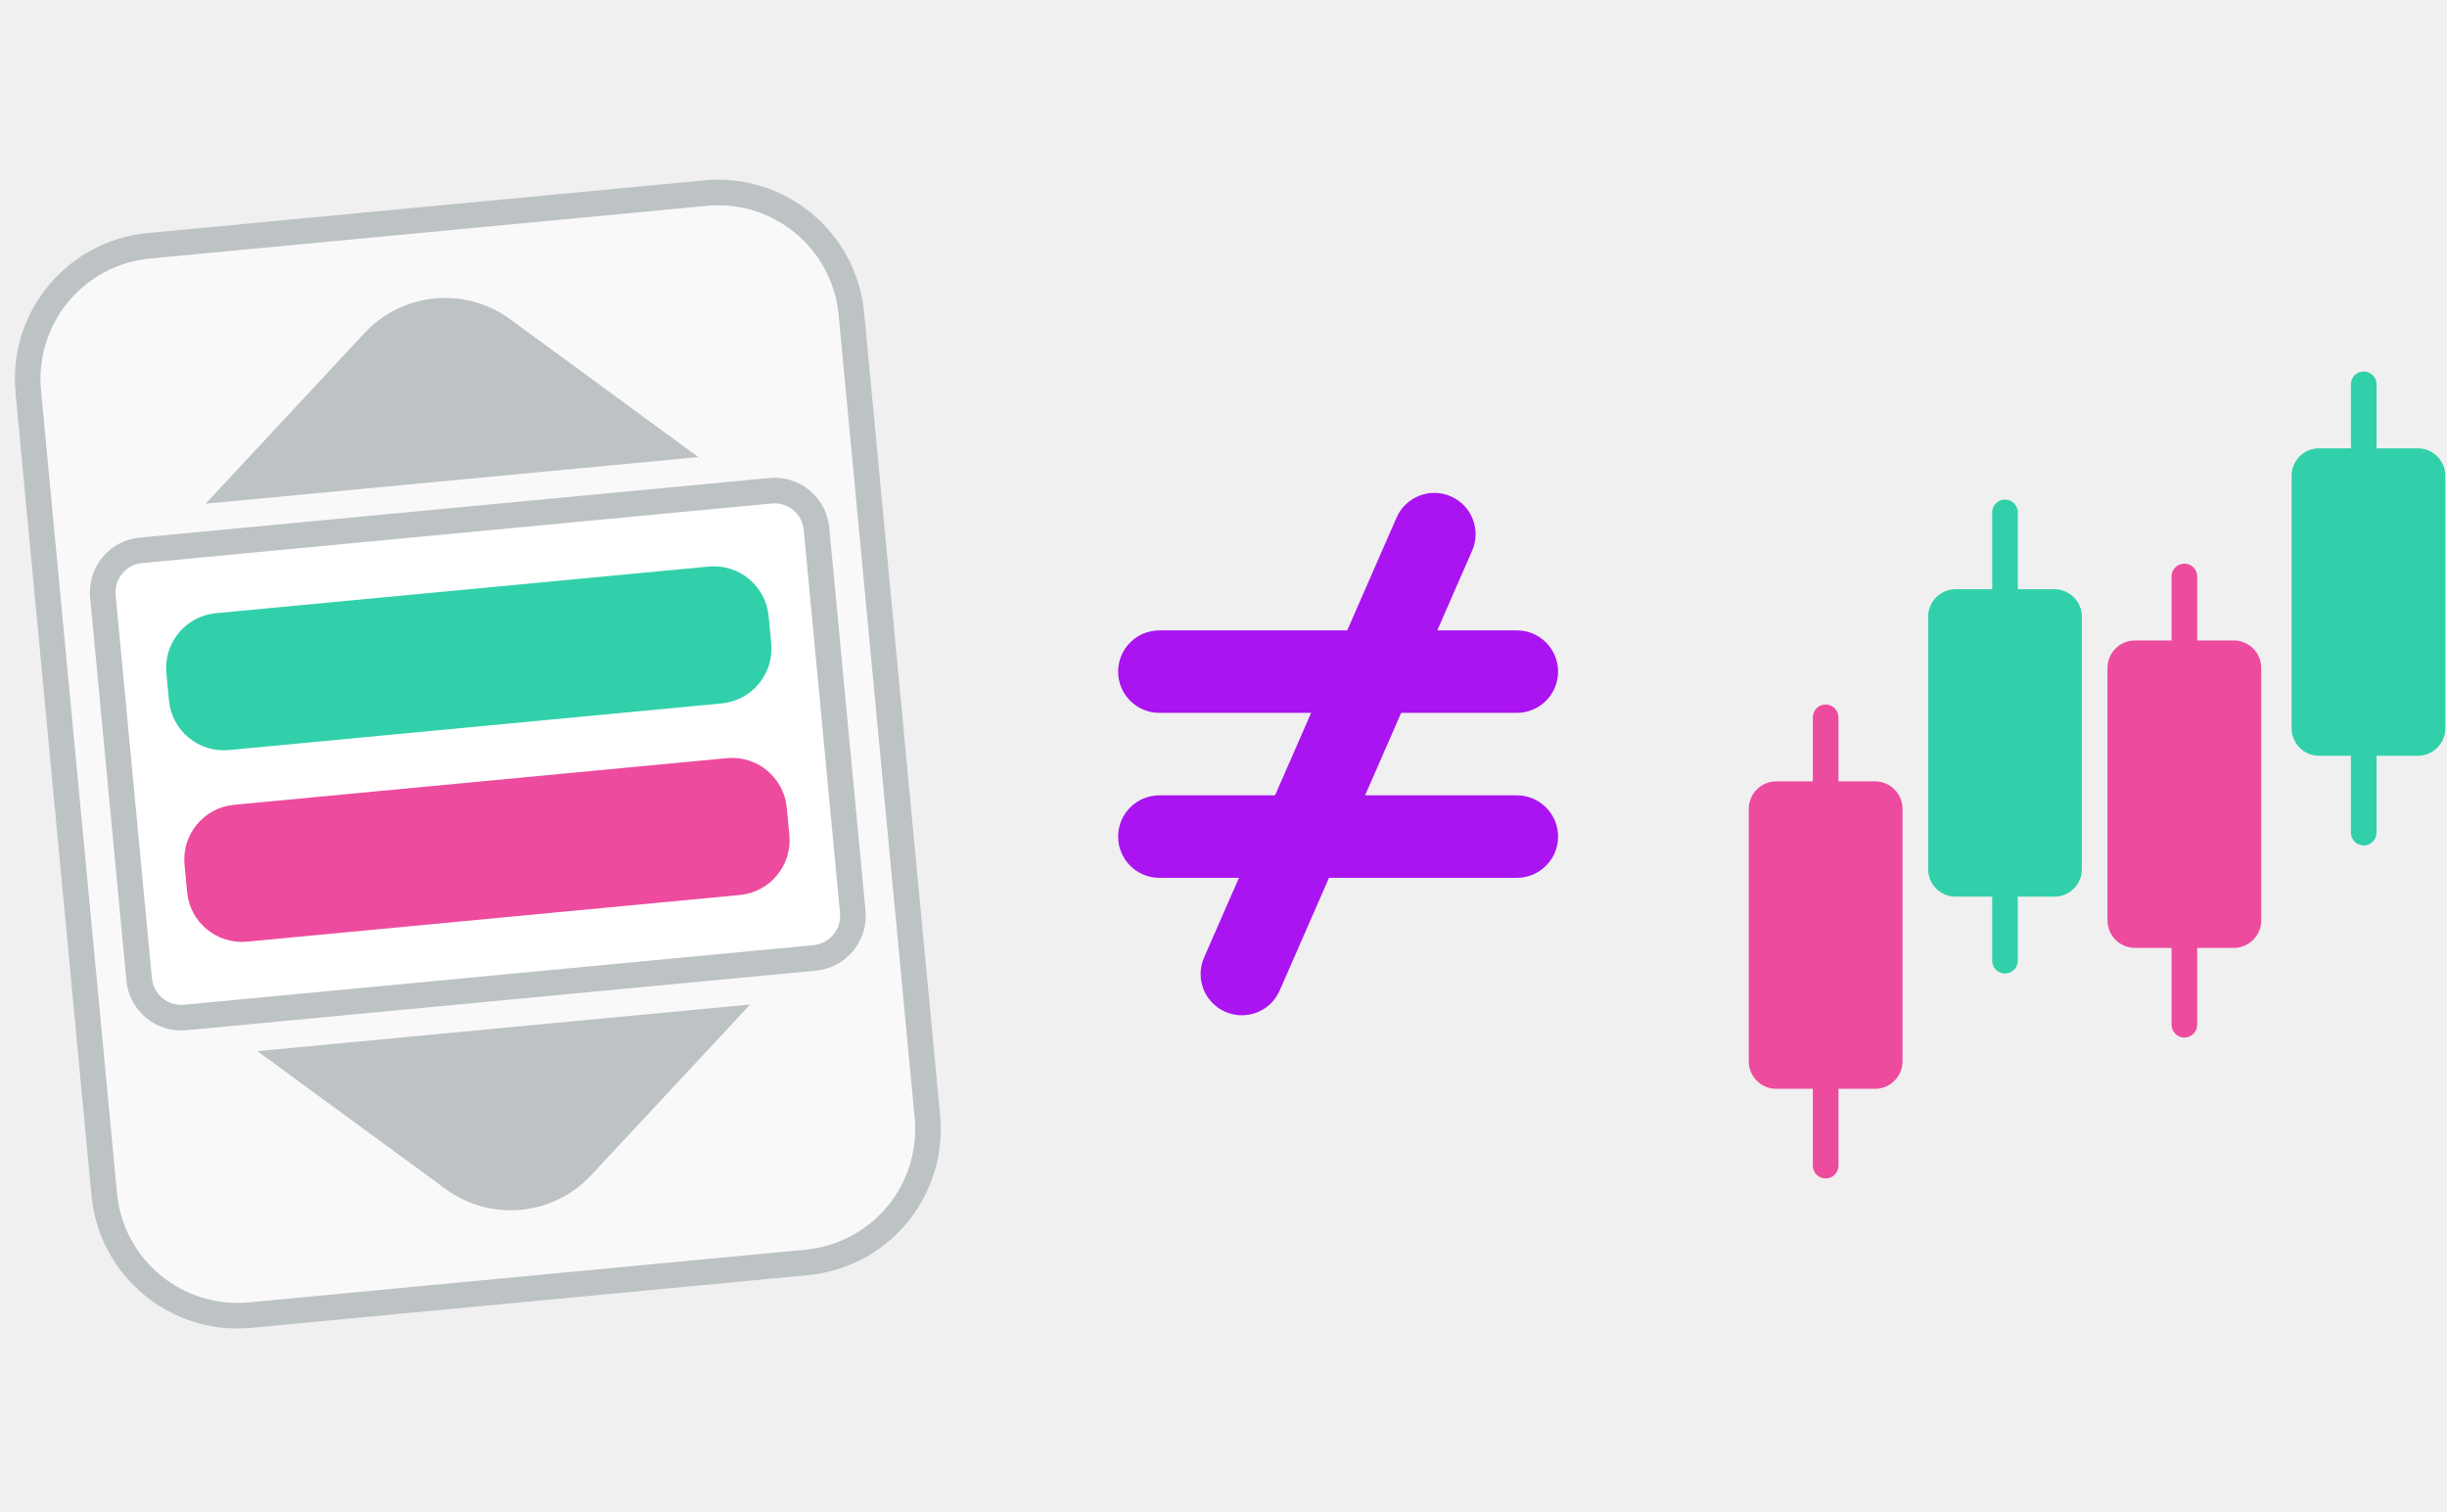
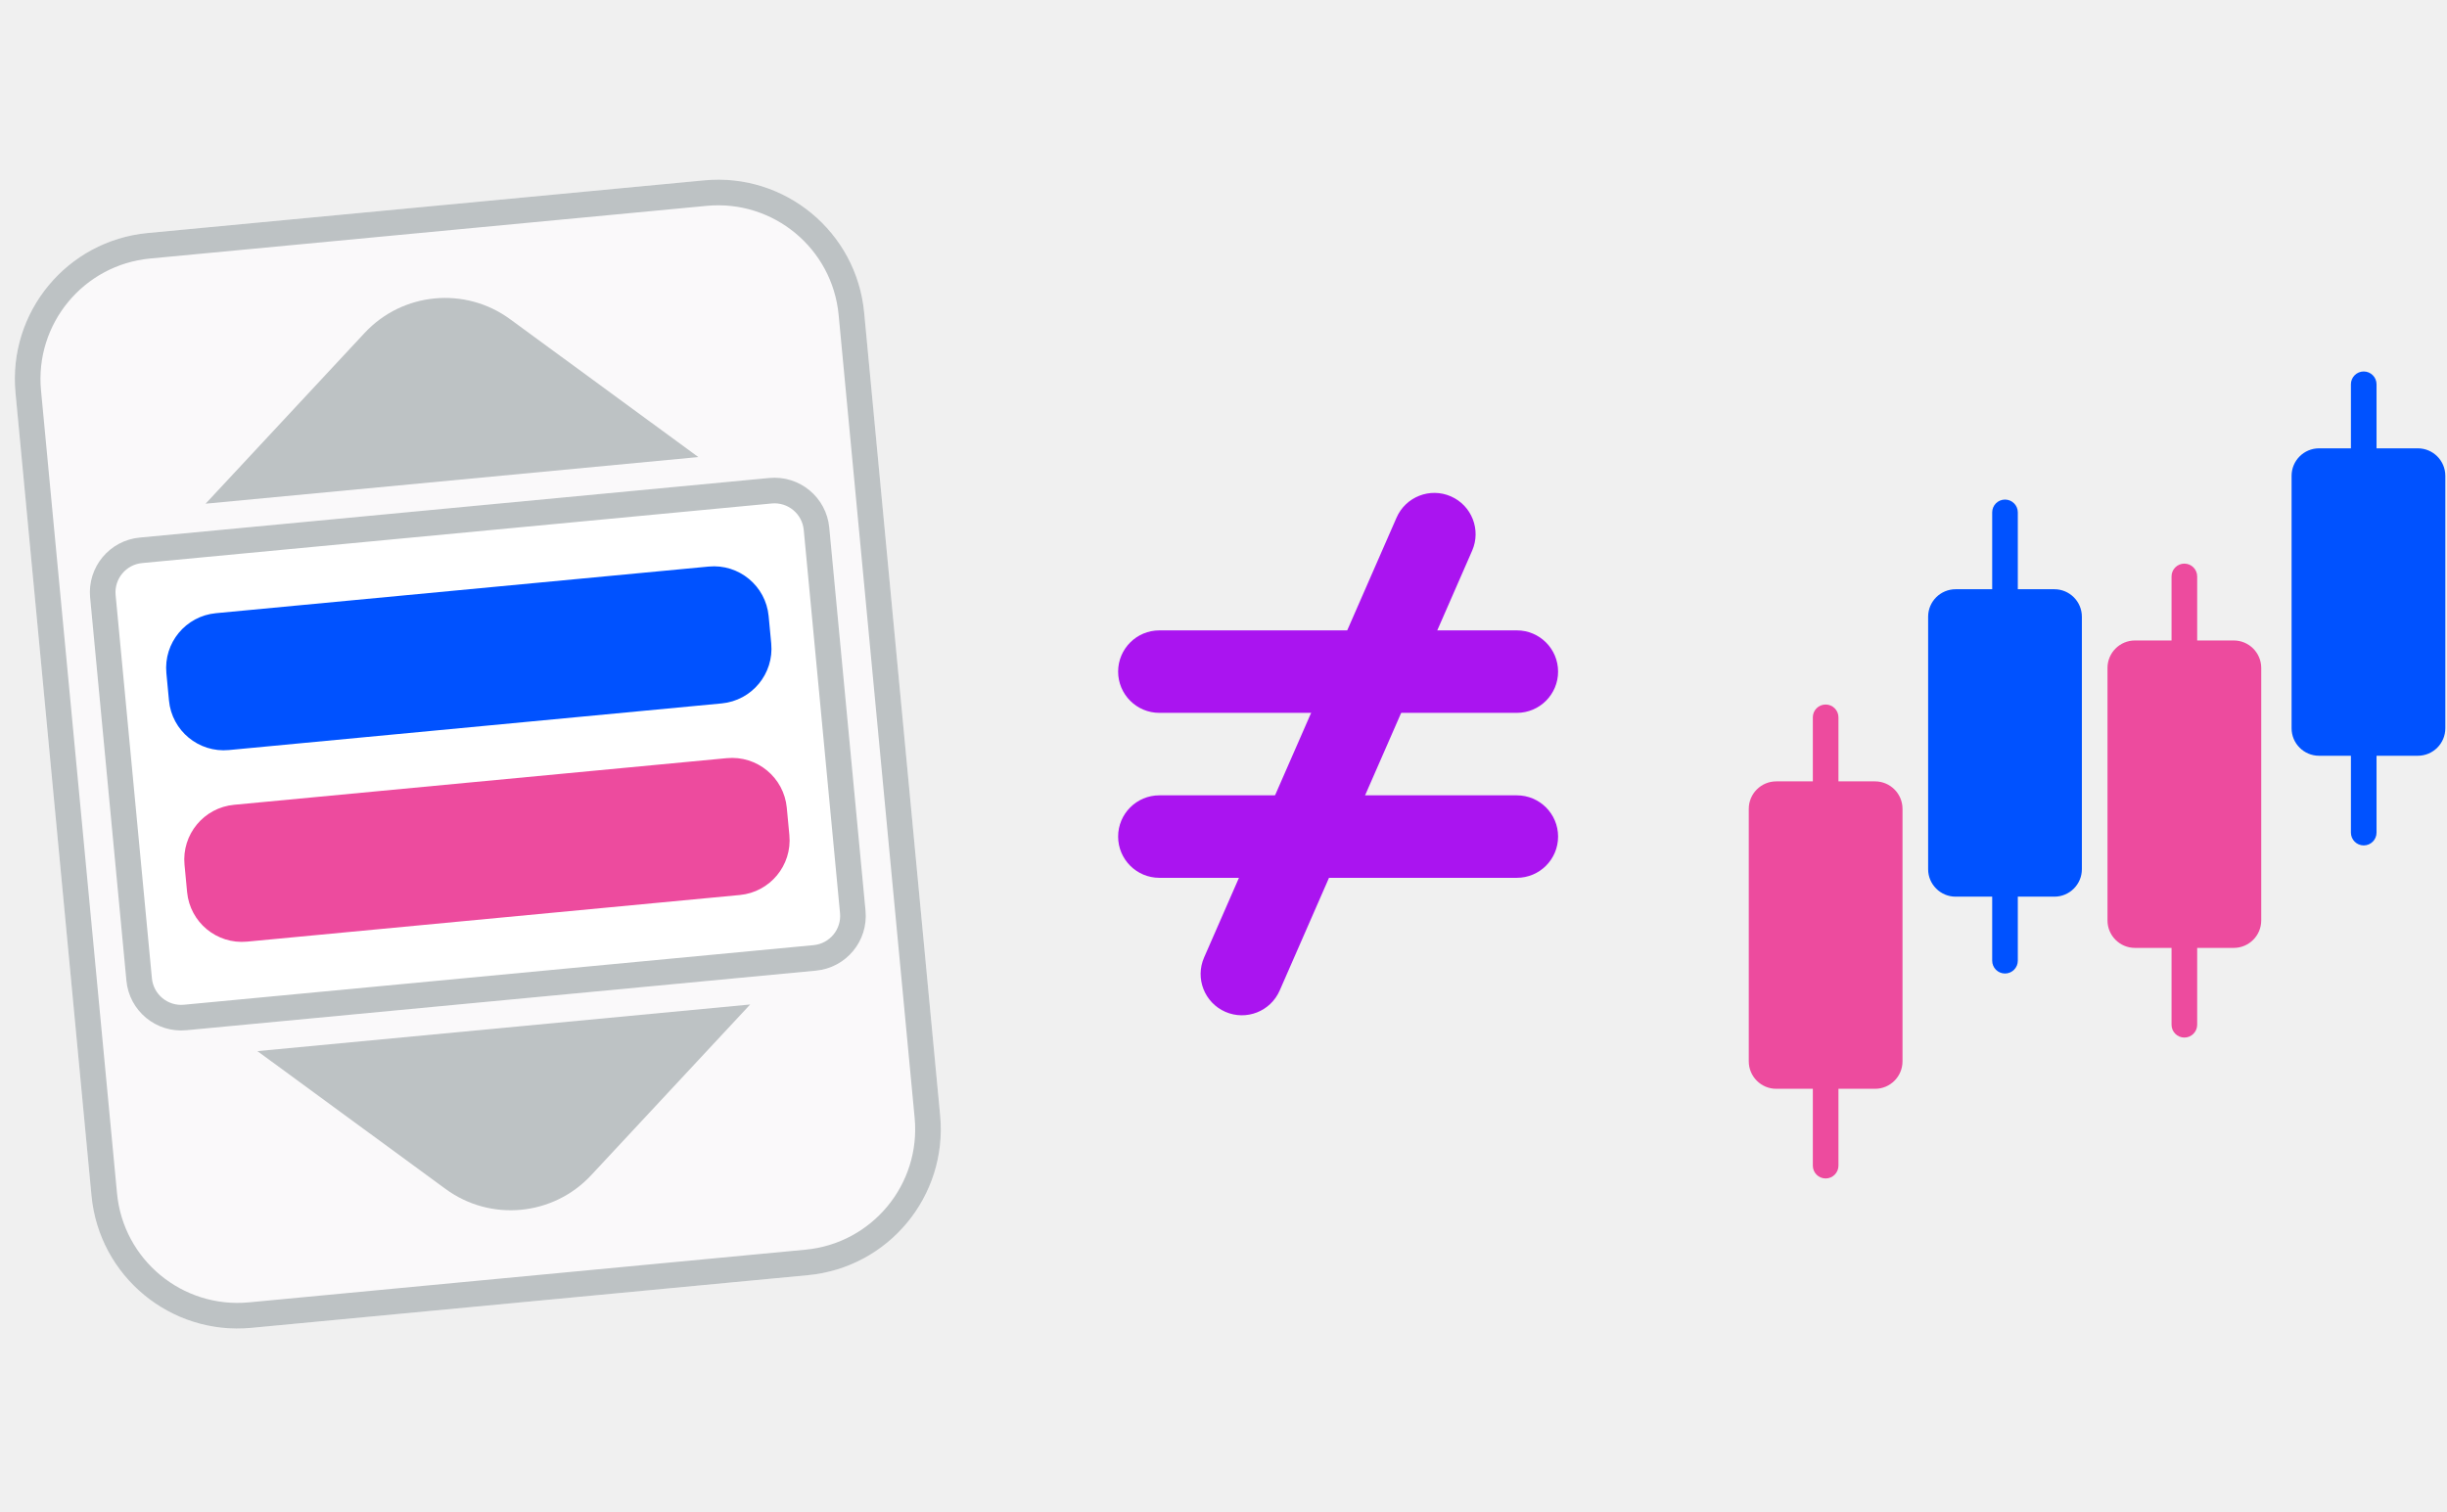
<svg xmlns="http://www.w3.org/2000/svg" width="191" height="118" fill="none" viewBox="0 0 191 118">
  <path fill="#ED4B9E" d="M170.5 81C169.948 81 169.5 80.552 169.5 80L169.5 45C169.5 44.448 169.948 44 170.5 44C171.052 44 171.5 44.448 171.5 45L171.5 80C171.5 80.552 171.052 81 170.5 81Z" />
  <path fill="#ED4B9E" d="M142.5 92C141.948 92 141.5 91.552 141.5 91L141.5 56C141.5 55.448 141.948 55 142.5 55C143.052 55 143.5 55.448 143.5 56L143.5 91C143.5 91.552 143.052 92 142.5 92Z" />
-   <path fill="#31D0AA" d="M156.5 76C155.948 76 155.5 75.552 155.5 75L155.5 40C155.5 39.448 155.948 39 156.5 39C157.052 39 157.5 39.448 157.5 40L157.5 75C157.5 75.552 157.052 76 156.5 76Z" />
-   <path fill="#31D0AA" d="M184.5 66C183.948 66 183.5 65.552 183.5 65L183.5 30C183.5 29.448 183.948 29 184.5 29C185.052 29 185.5 29.448 185.5 30L185.5 65C185.5 65.552 185.052 66 184.5 66Z" />
+   <path fill="#0052ff" d="M156.5 76C155.948 76 155.5 75.552 155.5 75L155.5 40C155.5 39.448 155.948 39 156.5 39C157.052 39 157.5 39.448 157.5 40L157.5 75C157.5 75.552 157.052 76 156.5 76Z" />
+   <path fill="#0052ff" d="M184.5 66C183.948 66 183.5 65.552 183.5 65L183.5 30C183.5 29.448 183.948 29 184.5 29C185.052 29 185.5 29.448 185.5 30L185.5 65C185.5 65.552 185.052 66 184.5 66Z" />
  <path fill="#ED4B9E" d="M166.646 74C165.461 74 164.5 73.039 164.5 71.854L164.5 52.146C164.5 50.961 165.461 50 166.646 50L174.354 50C175.539 50 176.5 50.961 176.5 52.146L176.5 71.854C176.5 73.039 175.539 74 174.354 74L166.646 74Z" />
  <path fill="#ED4B9E" d="M138.646 85C137.461 85 136.5 84.039 136.5 82.854L136.5 63.146C136.5 61.961 137.461 61 138.646 61L146.354 61C147.539 61 148.5 61.961 148.5 63.146L148.5 82.854C148.5 84.039 147.539 85 146.354 85L138.646 85Z" />
-   <path fill="#31D0AA" d="M152.646 70C151.461 70 150.5 69.039 150.5 67.854L150.5 48.146C150.5 46.961 151.461 46 152.646 46L160.354 46C161.539 46 162.5 46.961 162.5 48.146L162.5 67.854C162.5 69.039 161.539 70 160.354 70L152.646 70Z" />
-   <path fill="#31D0AA" d="M181.015 59C179.83 59 178.869 58.039 178.869 56.854L178.869 37.146C178.869 35.961 179.83 35 181.015 35L188.722 35C189.908 35 190.869 35.961 190.869 37.146L190.869 56.854C190.869 58.039 189.908 59 188.722 59L181.015 59Z" />
+   <path fill="#0052ff" d="M152.646 70C151.461 70 150.5 69.039 150.5 67.854L150.5 48.146C150.5 46.961 151.461 46 152.646 46L160.354 46C161.539 46 162.5 46.961 162.5 48.146L162.5 67.854C162.5 69.039 161.539 70 160.354 70L152.646 70Z" />
+   <path fill="#0052ff" d="M181.015 59C179.83 59 178.869 58.039 178.869 56.854L178.869 37.146C178.869 35.961 179.83 35 181.015 35L188.722 35C189.908 35 190.869 35.961 190.869 37.146L190.869 56.854C190.869 58.039 189.908 59 188.722 59L181.015 59Z" />
  <path fill="#FAF9FA" d="M1.21 30.666C0.614 24.372 5.234 18.787 11.528 18.191L54.976 14.079C61.27 13.483 66.855 18.102 67.451 24.396L73.383 87.076C73.979 93.37 69.359 98.955 63.065 99.55L19.617 103.663C13.323 104.258 7.738 99.639 7.142 93.345L1.21 30.666Z" />
  <path fill="#BDC2C4" fill-rule="evenodd" d="M55.164 16.07L11.716 20.182C6.522 20.674 2.71 25.283 3.201 30.477L9.134 93.157C9.625 98.351 14.235 102.163 19.429 101.672L62.877 97.559C68.071 97.068 71.883 92.458 71.392 87.264L65.46 24.585C64.968 19.39 60.359 15.578 55.164 16.07ZM11.528 18.191C5.234 18.787 0.614 24.372 1.21 30.666L7.142 93.345C7.738 99.639 13.323 104.258 19.617 103.663L63.065 99.55C69.359 98.955 73.979 93.37 73.383 87.076L67.451 24.396C66.855 18.102 61.27 13.483 54.976 14.079L11.528 18.191Z" clip-rule="evenodd" />
  <path fill="#fff" d="M7.034 46.644C6.811 44.283 8.543 42.189 10.903 41.966L60.05 37.314C62.41 37.091 64.504 38.823 64.728 41.183L67.559 71.098C67.782 73.459 66.05 75.553 63.69 75.776L14.544 80.428C12.183 80.651 10.089 78.919 9.866 76.559L7.034 46.644Z" />
  <path fill="#BDC2C4" fill-rule="evenodd" d="M60.238 39.305L11.092 43.957C9.831 44.076 8.906 45.195 9.025 46.455L11.857 76.37C11.976 77.631 13.095 78.556 14.355 78.437L63.501 73.785C64.762 73.666 65.687 72.547 65.568 71.287L62.736 41.372C62.617 40.111 61.498 39.186 60.238 39.305ZM10.903 41.966C8.543 42.189 6.811 44.283 7.034 46.644L9.866 76.559C10.089 78.919 12.183 80.651 14.544 80.428L63.69 75.776C66.05 75.553 67.782 73.459 67.559 71.098L64.728 41.183C64.504 38.823 62.41 37.091 60.05 37.314L10.903 41.966Z" clip-rule="evenodd" />
  <path fill="#ED4B9E" d="M14.402 67.505C14.179 65.145 15.911 63.051 18.271 62.828L56.734 59.187C59.094 58.964 61.188 60.696 61.412 63.056L61.614 65.193C61.837 67.553 60.105 69.648 57.745 69.871L19.282 73.511C16.922 73.735 14.828 72.002 14.604 69.642L14.402 67.505Z" />
-   <path fill="#31D0AA" d="M12.987 52.548C12.763 50.188 14.495 48.093 16.856 47.87L55.318 44.23C57.678 44.006 59.773 45.739 59.996 48.099L60.198 50.236C60.422 52.596 58.689 54.69 56.329 54.914L17.867 58.554C15.507 58.777 13.412 57.045 13.189 54.685L12.987 52.548Z" />
+   <path fill="#0052ff" d="M12.987 52.548C12.763 50.188 14.495 48.093 16.856 47.87L55.318 44.23C57.678 44.006 59.773 45.739 59.996 48.099L60.198 50.236C60.422 52.596 58.689 54.69 56.329 54.914L17.867 58.554C15.507 58.777 13.412 57.045 13.189 54.685L12.987 52.548Z" />
  <path fill="#BDC2C4" d="M16.047 39.322L28.459 25.993C31.425 22.808 36.305 22.346 39.816 24.918L54.509 35.682L16.047 39.322Z" />
  <path fill="#BDC2C4" d="M20.091 82.058L34.784 92.823C38.295 95.395 43.175 94.933 46.141 91.748L58.554 78.418L20.091 82.058Z" />
  <path fill="#AA14F0" fill-rule="evenodd" d="M87.275 52.431C87.275 50.653 88.716 49.212 90.495 49.212H118.397C120.175 49.212 121.616 50.653 121.616 52.431C121.616 54.209 120.175 55.651 118.397 55.651H90.495C88.716 55.651 87.275 54.209 87.275 52.431Z" clip-rule="evenodd" />
  <path fill="#AA14F0" fill-rule="evenodd" d="M87.275 65.309C87.275 63.531 88.716 62.09 90.495 62.09H118.397C120.175 62.09 121.616 63.531 121.616 65.309C121.616 67.087 120.175 68.529 118.397 68.529H90.495C88.716 68.529 87.275 67.087 87.275 65.309Z" clip-rule="evenodd" />
  <path fill="#AA14F0" fill-rule="evenodd" d="M95.644 78.991C94.015 78.278 93.272 76.38 93.984 74.751L109.008 40.409C109.721 38.78 111.619 38.037 113.248 38.75C114.877 39.463 115.62 41.361 114.908 42.99L99.884 77.331C99.171 78.96 97.273 79.703 95.644 78.991Z" clip-rule="evenodd" />
</svg>
